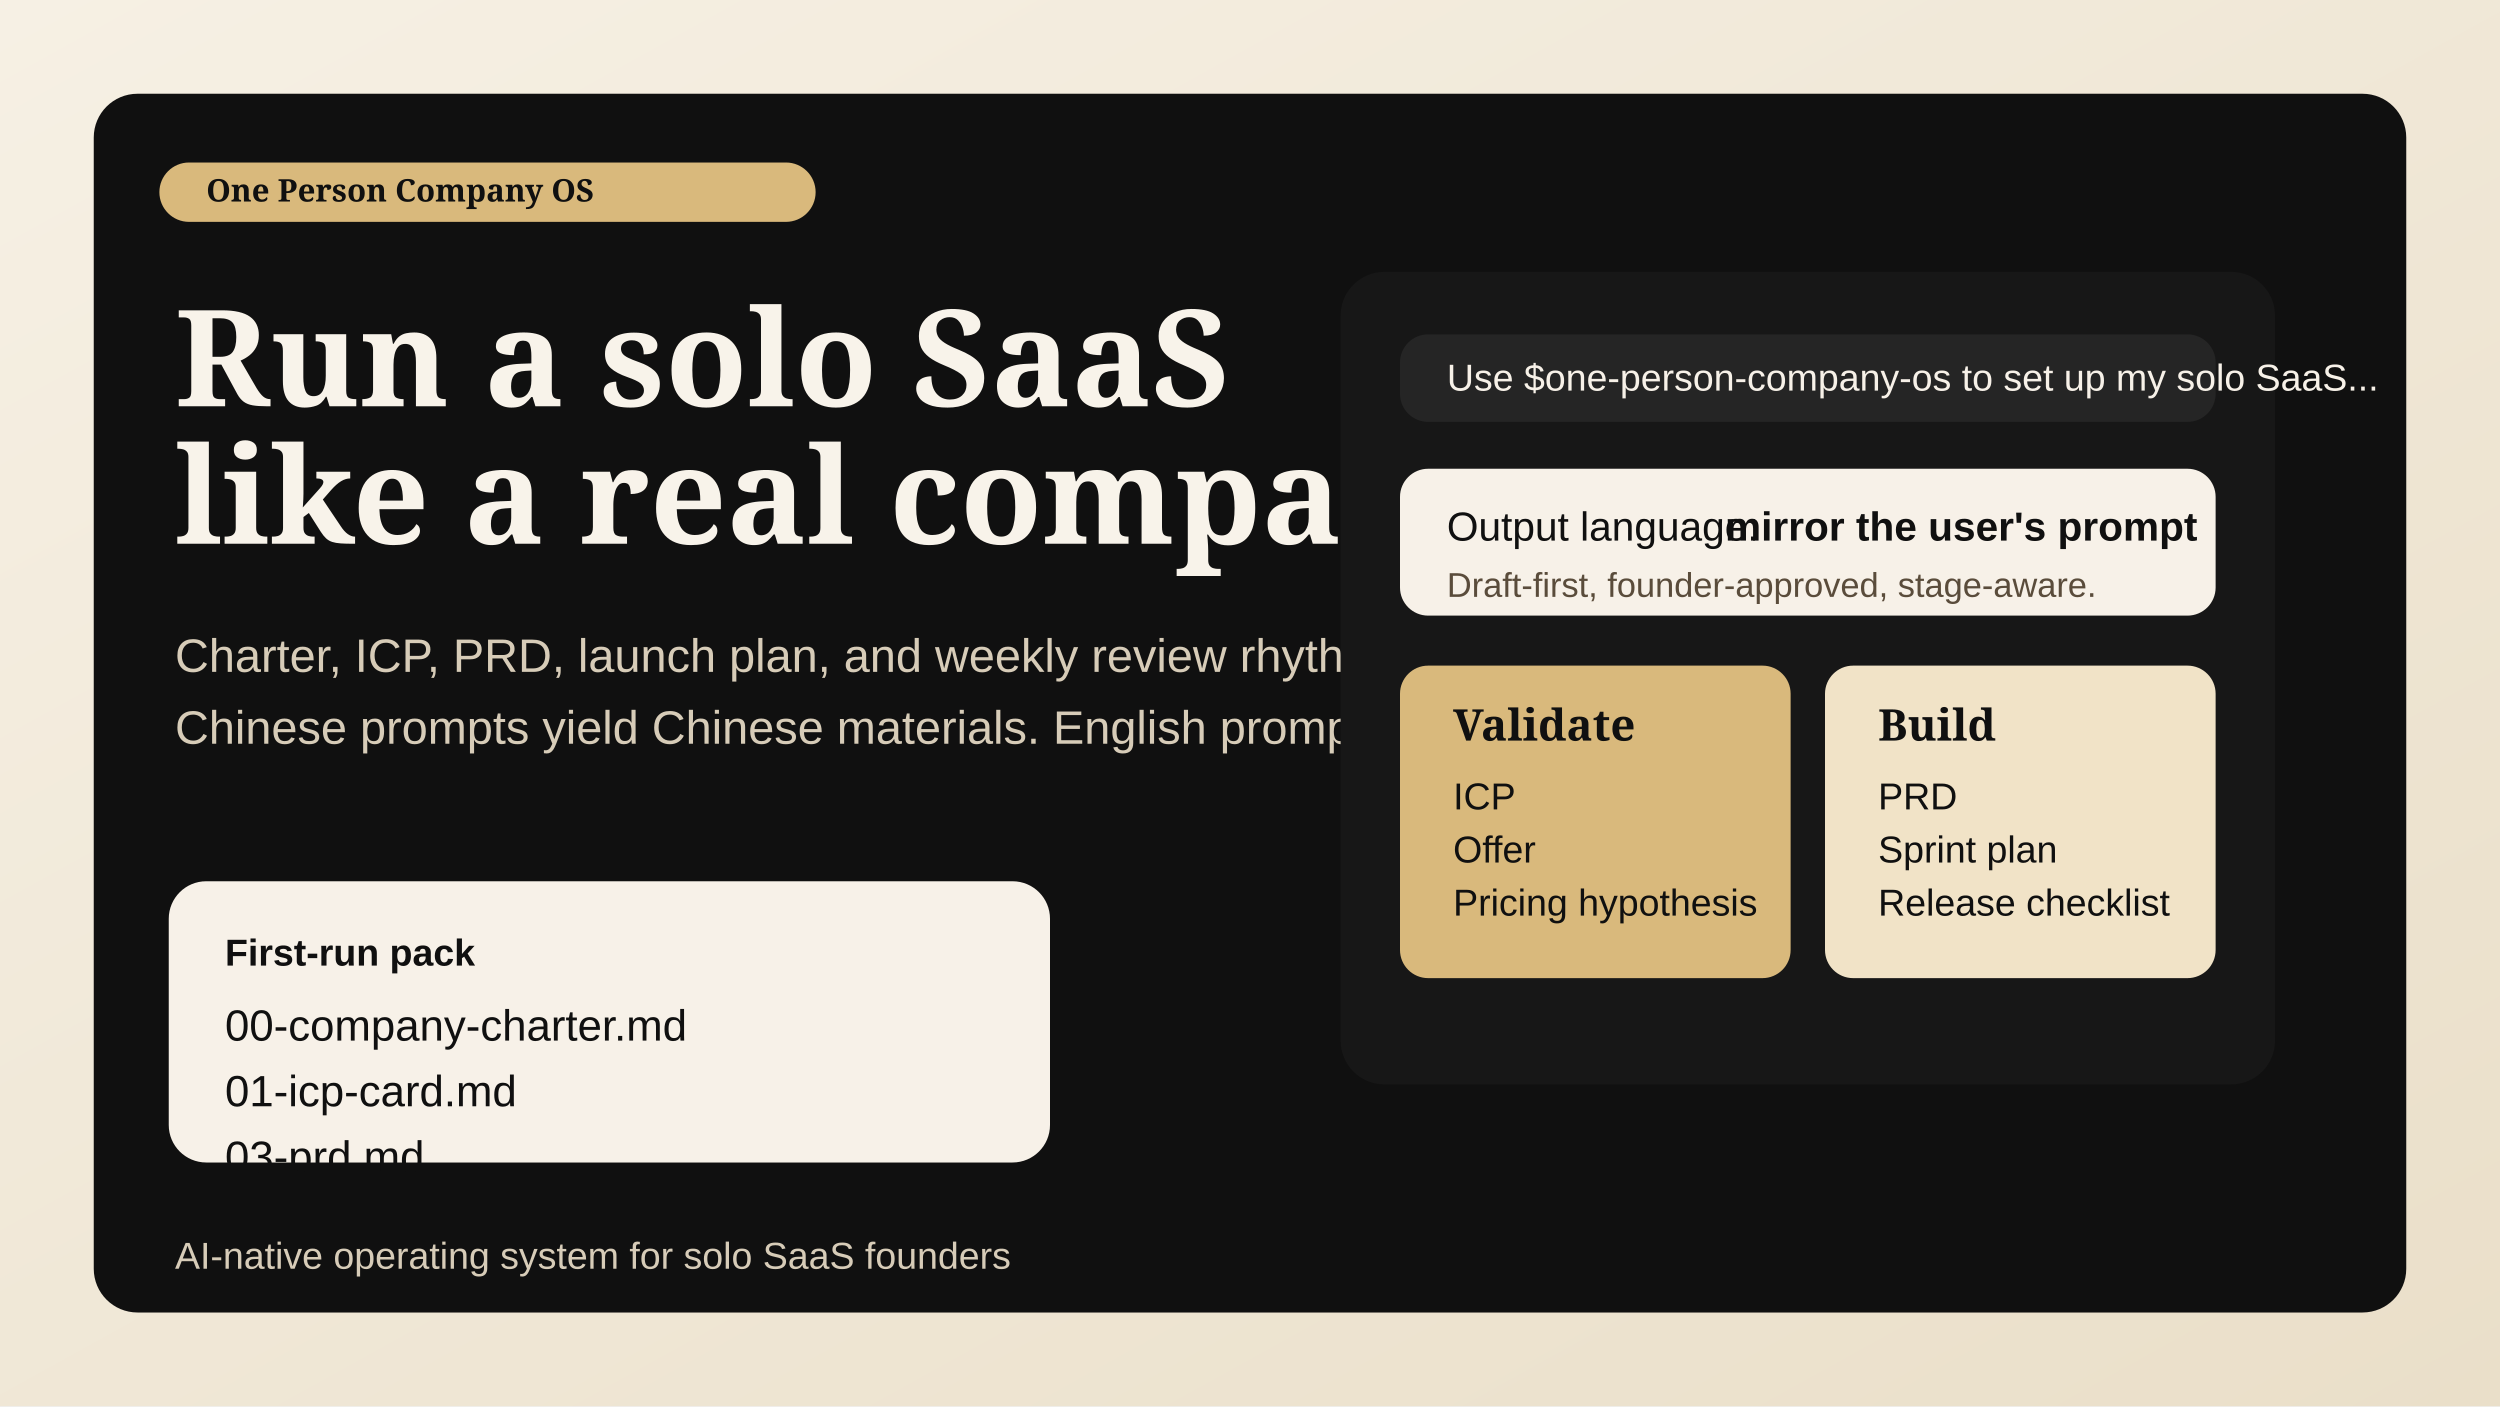
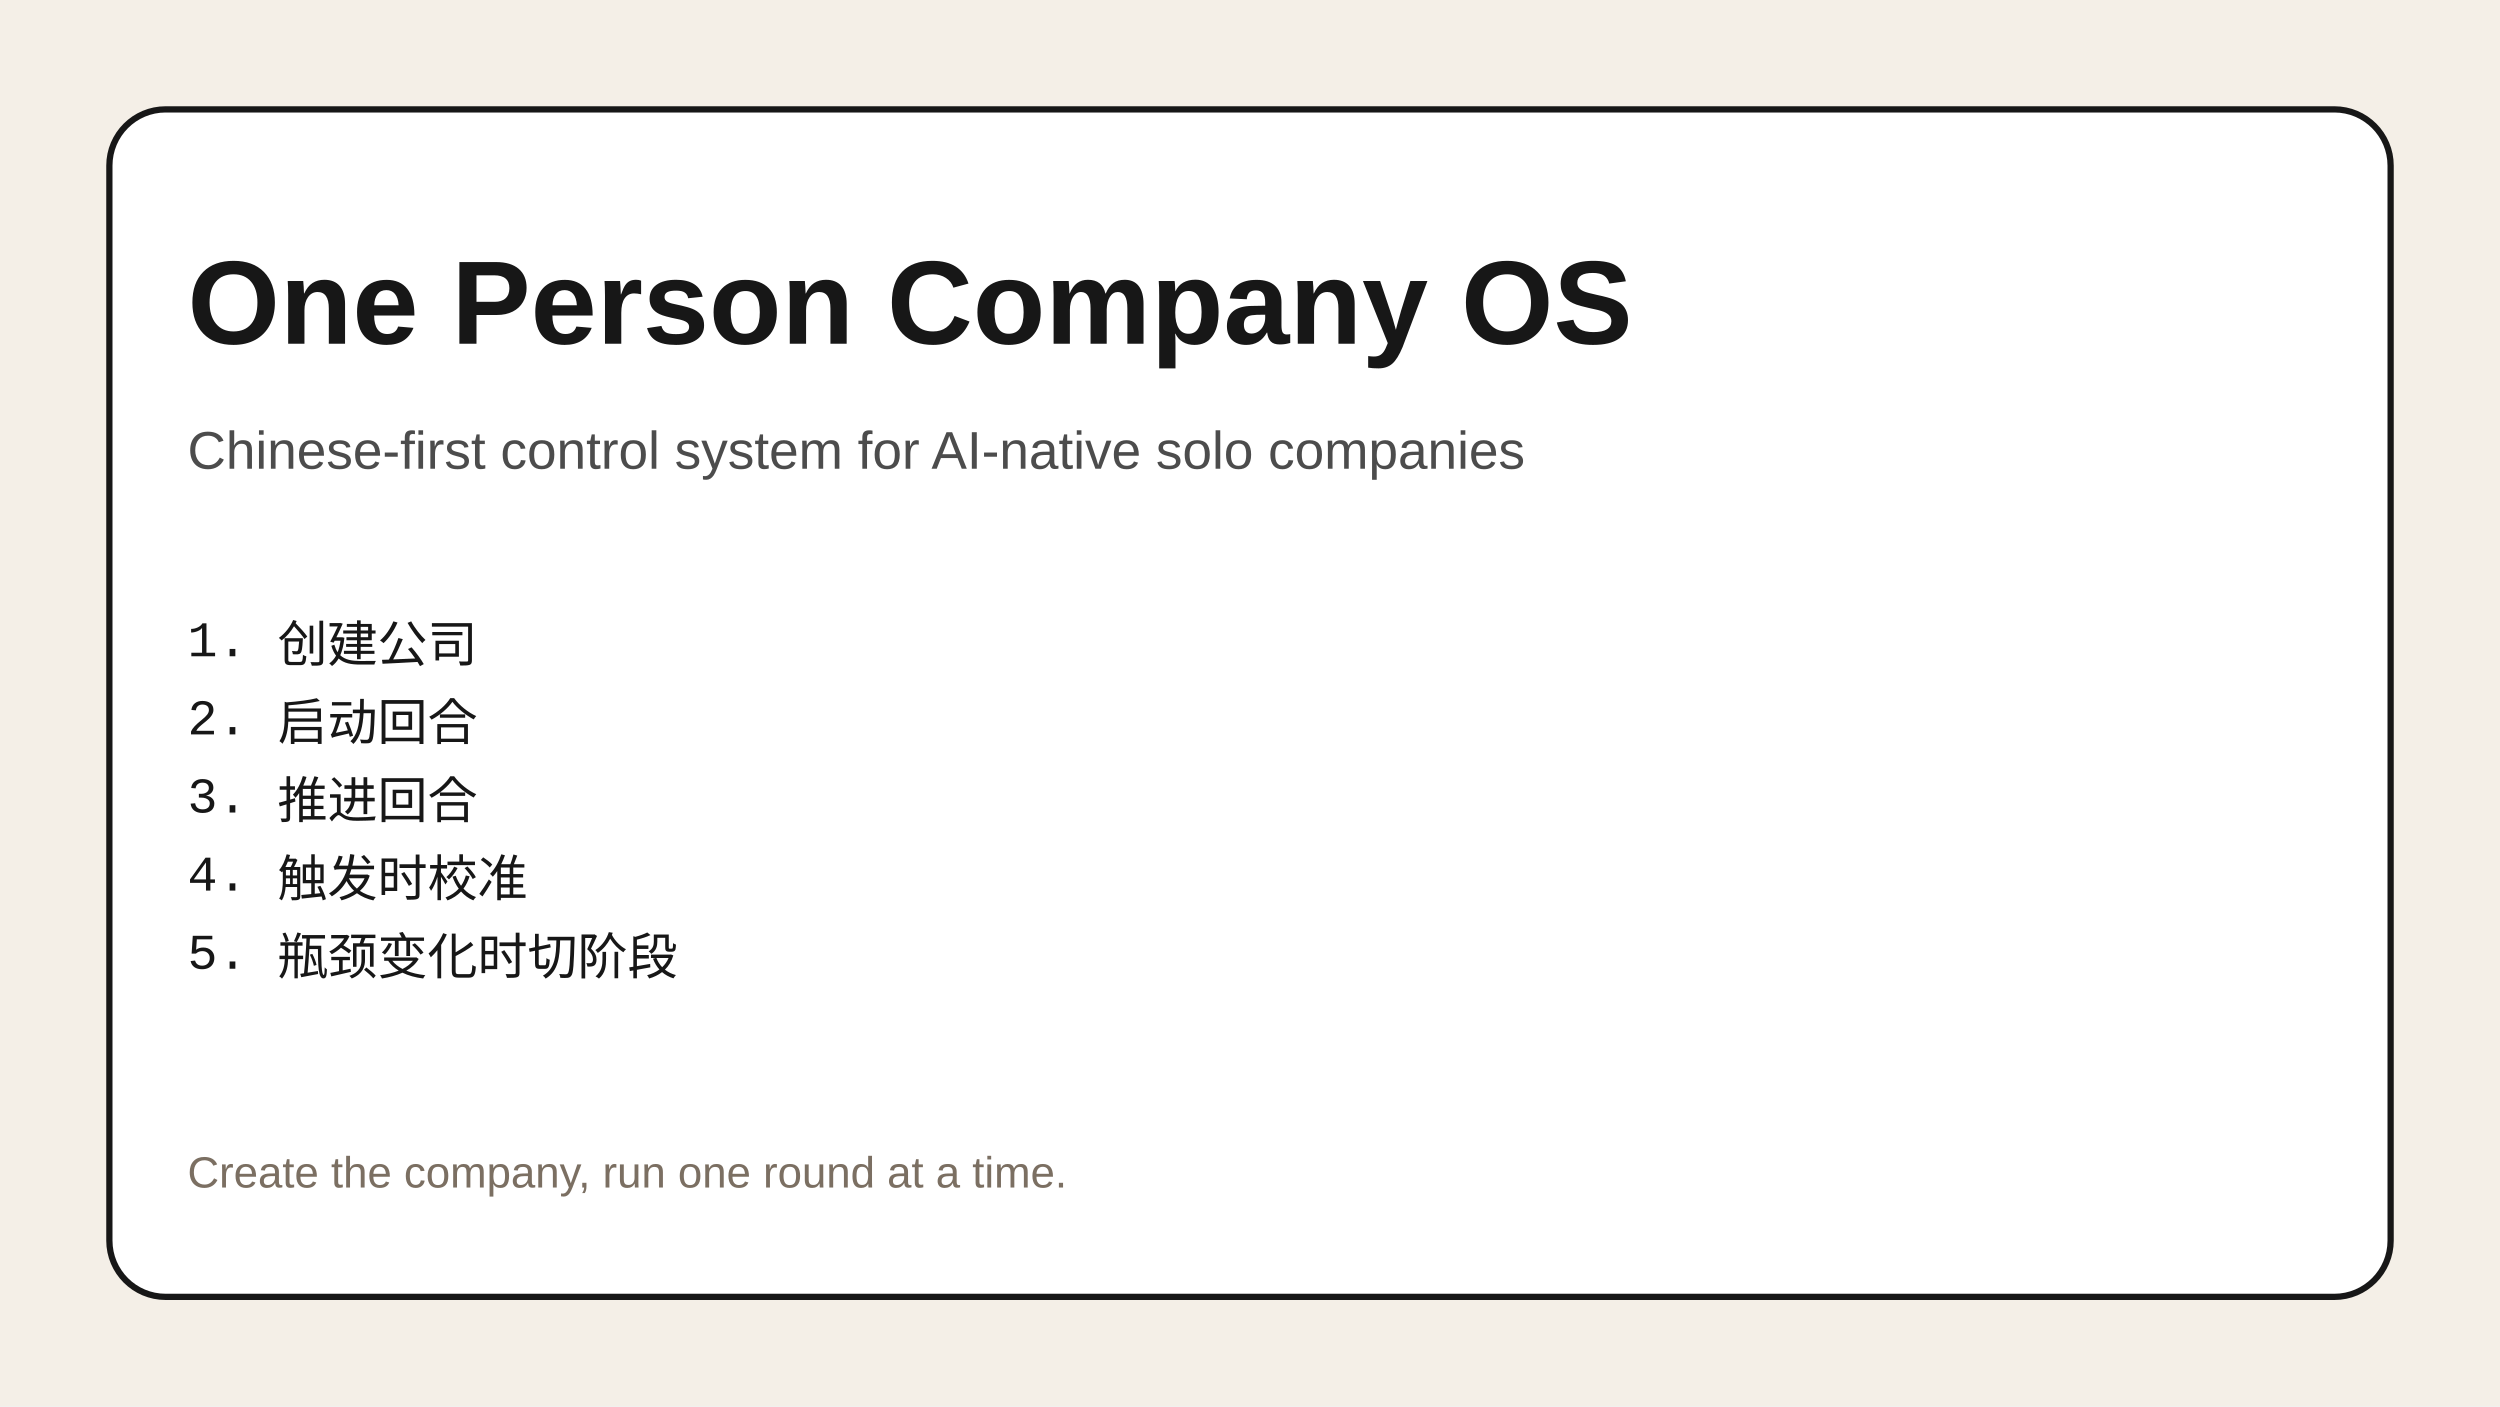
- <svg xmlns="http://www.w3.org/2000/svg" viewBox="0 0 1600 900" role="img" aria-labelledby="title desc">
-   <defs>
-     <linearGradient id="bg" x1="0%" y1="0%" x2="100%" y2="100%">
-       <stop offset="0%" stop-color="#f6f0e4" />
-       <stop offset="100%" stop-color="#eadfc9" />
-     </linearGradient>
-   </defs>
-   <rect width="1600" height="900" fill="url(#bg)" />
-   <rect x="60" y="60" width="1480" height="780" rx="28" fill="#101010" />
-   <rect x="102" y="104" width="420" height="38" rx="19" fill="#d9b97c" />
-   <text x="132" y="129" fill="#101010" font-family="Georgia, serif" font-size="20" font-weight="700">One Person Company OS</text>
-   <text x="112" y="260" fill="#f8f3ea" font-family="Georgia, serif" font-size="86" font-weight="700">Run a solo SaaS</text>
-   <text x="112" y="348" fill="#f8f3ea" font-family="Georgia, serif" font-size="86" font-weight="700">like a real company.</text>
-   <text x="112" y="430" fill="#d7ccb8" font-family="'Trebuchet MS', Arial, sans-serif" font-size="30">
-     Charter, ICP, PRD, launch plan, and weekly review rhythm.
-   </text>
-   <text x="112" y="476" fill="#d7ccb8" font-family="'Trebuchet MS', Arial, sans-serif" font-size="30">
-     Chinese prompts yield Chinese materials. English prompts yield English materials.
-   </text>
-   <rect x="108" y="564" width="564" height="180" rx="24" fill="#f7f1e8" />
-   <text x="144" y="618" fill="#101010" font-family="'Trebuchet MS', Arial, sans-serif" font-size="24" font-weight="700">First-run pack</text>
-   <text x="144" y="666" fill="#101010" font-family="'Trebuchet MS', Arial, sans-serif" font-size="28">00-company-charter.md</text>
-   <text x="144" y="708" fill="#101010" font-family="'Trebuchet MS', Arial, sans-serif" font-size="28">01-icp-card.md</text>
-   <text x="144" y="750" fill="#101010" font-family="'Trebuchet MS', Arial, sans-serif" font-size="28">03-prd.md</text>
-   <rect x="858" y="174" width="598" height="520" rx="28" fill="#171717" />
-   <rect x="896" y="214" width="522" height="56" rx="18" fill="#252525" />
-   <text x="926" y="250" fill="#f7f1e8" font-family="'Trebuchet MS', Arial, sans-serif" font-size="24">Use $one-person-company-os to set up my solo SaaS...</text>
-   <rect x="896" y="300" width="522" height="94" rx="18" fill="#f7f1e8" />
-   <text x="926" y="346" fill="#101010" font-family="'Trebuchet MS', Arial, sans-serif" font-size="26">Output language:</text>
-   <text x="1104" y="346" fill="#101010" font-family="'Trebuchet MS', Arial, sans-serif" font-size="26" font-weight="700">mirror the user's prompt</text>
-   <text x="926" y="382" fill="#5a4c3b" font-family="'Trebuchet MS', Arial, sans-serif" font-size="22">Draft-first, founder-approved, stage-aware.</text>
-   <rect x="896" y="426" width="250" height="200" rx="18" fill="#d9b97c" />
-   <text x="930" y="474" fill="#101010" font-family="Georgia, serif" font-size="28" font-weight="700">Validate</text>
-   <text x="930" y="518" fill="#101010" font-family="'Trebuchet MS', Arial, sans-serif" font-size="24">ICP</text>
-   <text x="930" y="552" fill="#101010" font-family="'Trebuchet MS', Arial, sans-serif" font-size="24">Offer</text>
-   <text x="930" y="586" fill="#101010" font-family="'Trebuchet MS', Arial, sans-serif" font-size="24">Pricing hypothesis</text>
-   <rect x="1168" y="426" width="250" height="200" rx="18" fill="#f1e3c7" />
-   <text x="1202" y="474" fill="#101010" font-family="Georgia, serif" font-size="28" font-weight="700">Build</text>
-   <text x="1202" y="518" fill="#101010" font-family="'Trebuchet MS', Arial, sans-serif" font-size="24">PRD</text>
-   <text x="1202" y="552" fill="#101010" font-family="'Trebuchet MS', Arial, sans-serif" font-size="24">Sprint plan</text>
-   <text x="1202" y="586" fill="#101010" font-family="'Trebuchet MS', Arial, sans-serif" font-size="24">Release checklist</text>
-   <text x="112" y="812" fill="#d7ccb8" font-family="'Trebuchet MS', Arial, sans-serif" font-size="24">AI-native operating system for solo SaaS founders</text>
+ <svg xmlns="http://www.w3.org/2000/svg" width="1600" height="900" viewBox="0 0 1600 900">
+   <rect width="1600" height="900" fill="#f4efe7" />
+   <rect x="70" y="70" width="1460" height="760" rx="36" fill="#ffffff" stroke="#171717" stroke-width="4" />
+   <text x="120" y="220" fill="#171717" font-family="'Trebuchet MS', Arial, sans-serif" font-size="76" font-weight="700">One Person Company OS</text>
+   <text x="120" y="300" fill="#4c4c4c" font-family="'Trebuchet MS', Arial, sans-serif" font-size="34">Chinese-first control system for AI-native solo companies</text>
+   <text x="120" y="420" fill="#171717" font-family="'Courier New', monospace" font-size="32">1. 创建公司</text>
+   <text x="120" y="470" fill="#171717" font-family="'Courier New', monospace" font-size="32">2. 启动回合</text>
+   <text x="120" y="520" fill="#171717" font-family="'Courier New', monospace" font-size="32">3. 推进回合</text>
+   <text x="120" y="570" fill="#171717" font-family="'Courier New', monospace" font-size="32">4. 触发时校准</text>
+   <text x="120" y="620" fill="#171717" font-family="'Courier New', monospace" font-size="32">5. 瓶颈变化时切阶段</text>
+   <text x="120" y="760" fill="#7b6f62" font-family="'Trebuchet MS', Arial, sans-serif" font-size="28">Create the company, run one round at a time.</text>
</svg>
